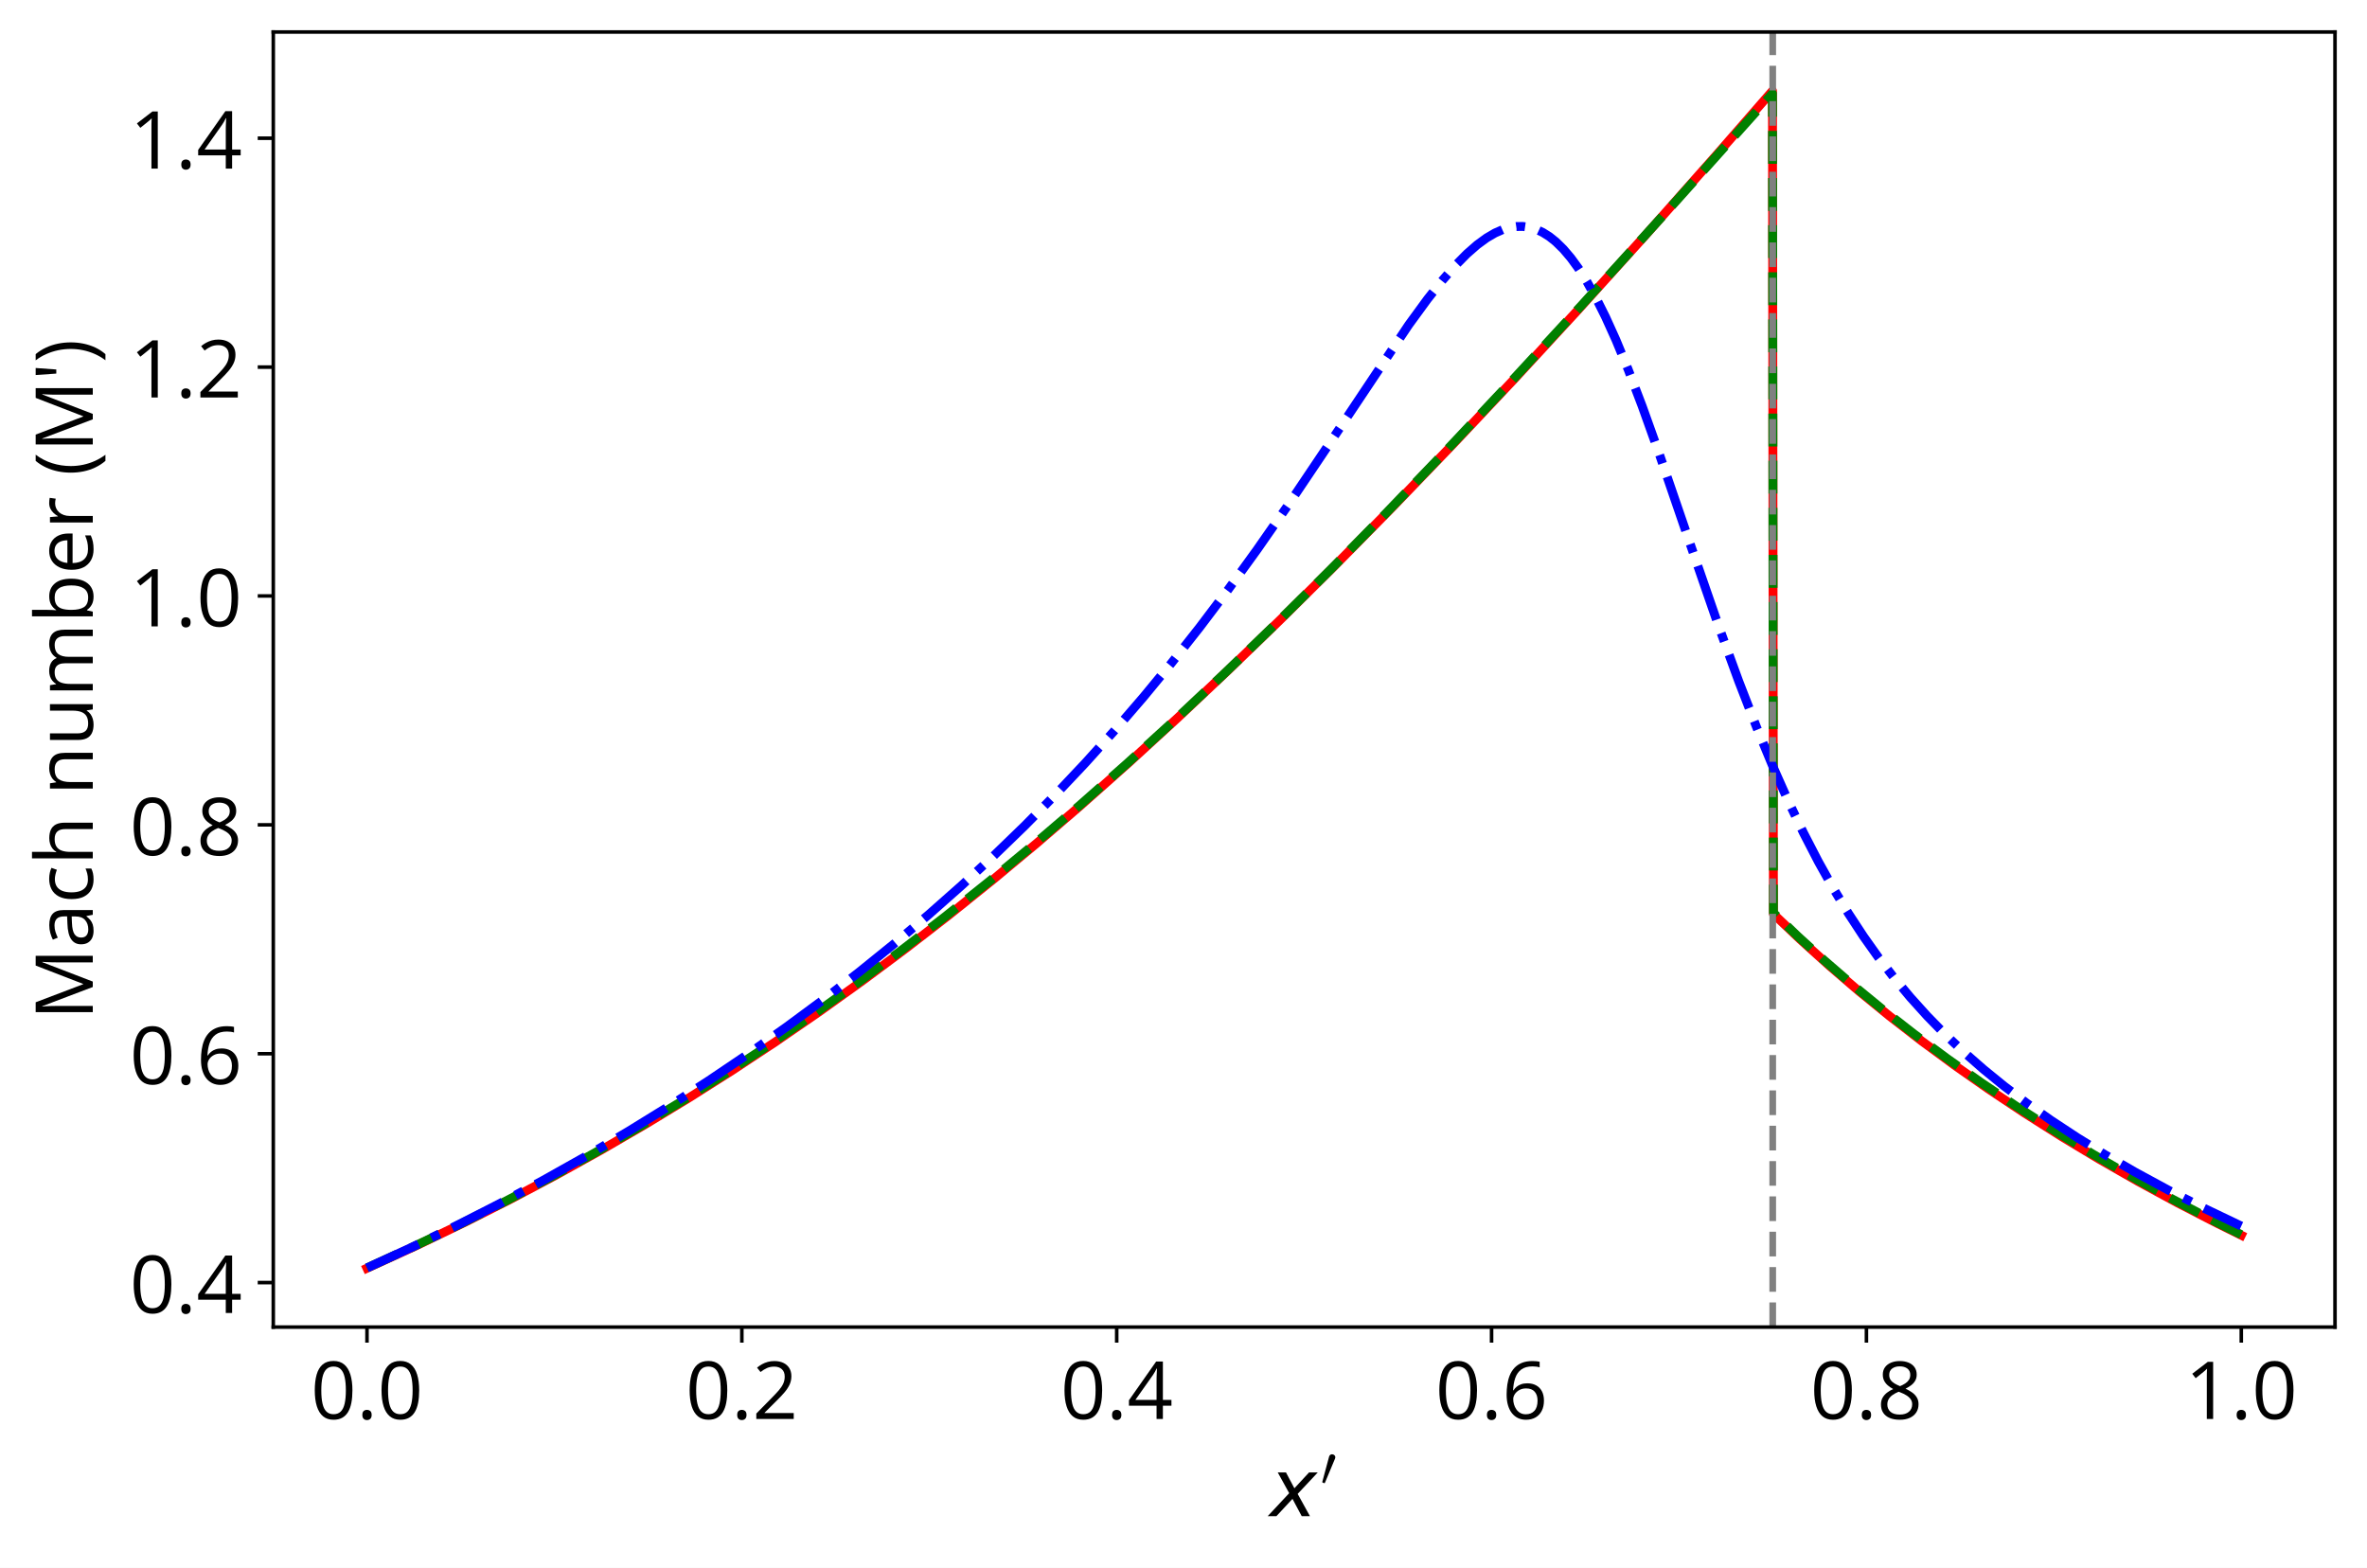
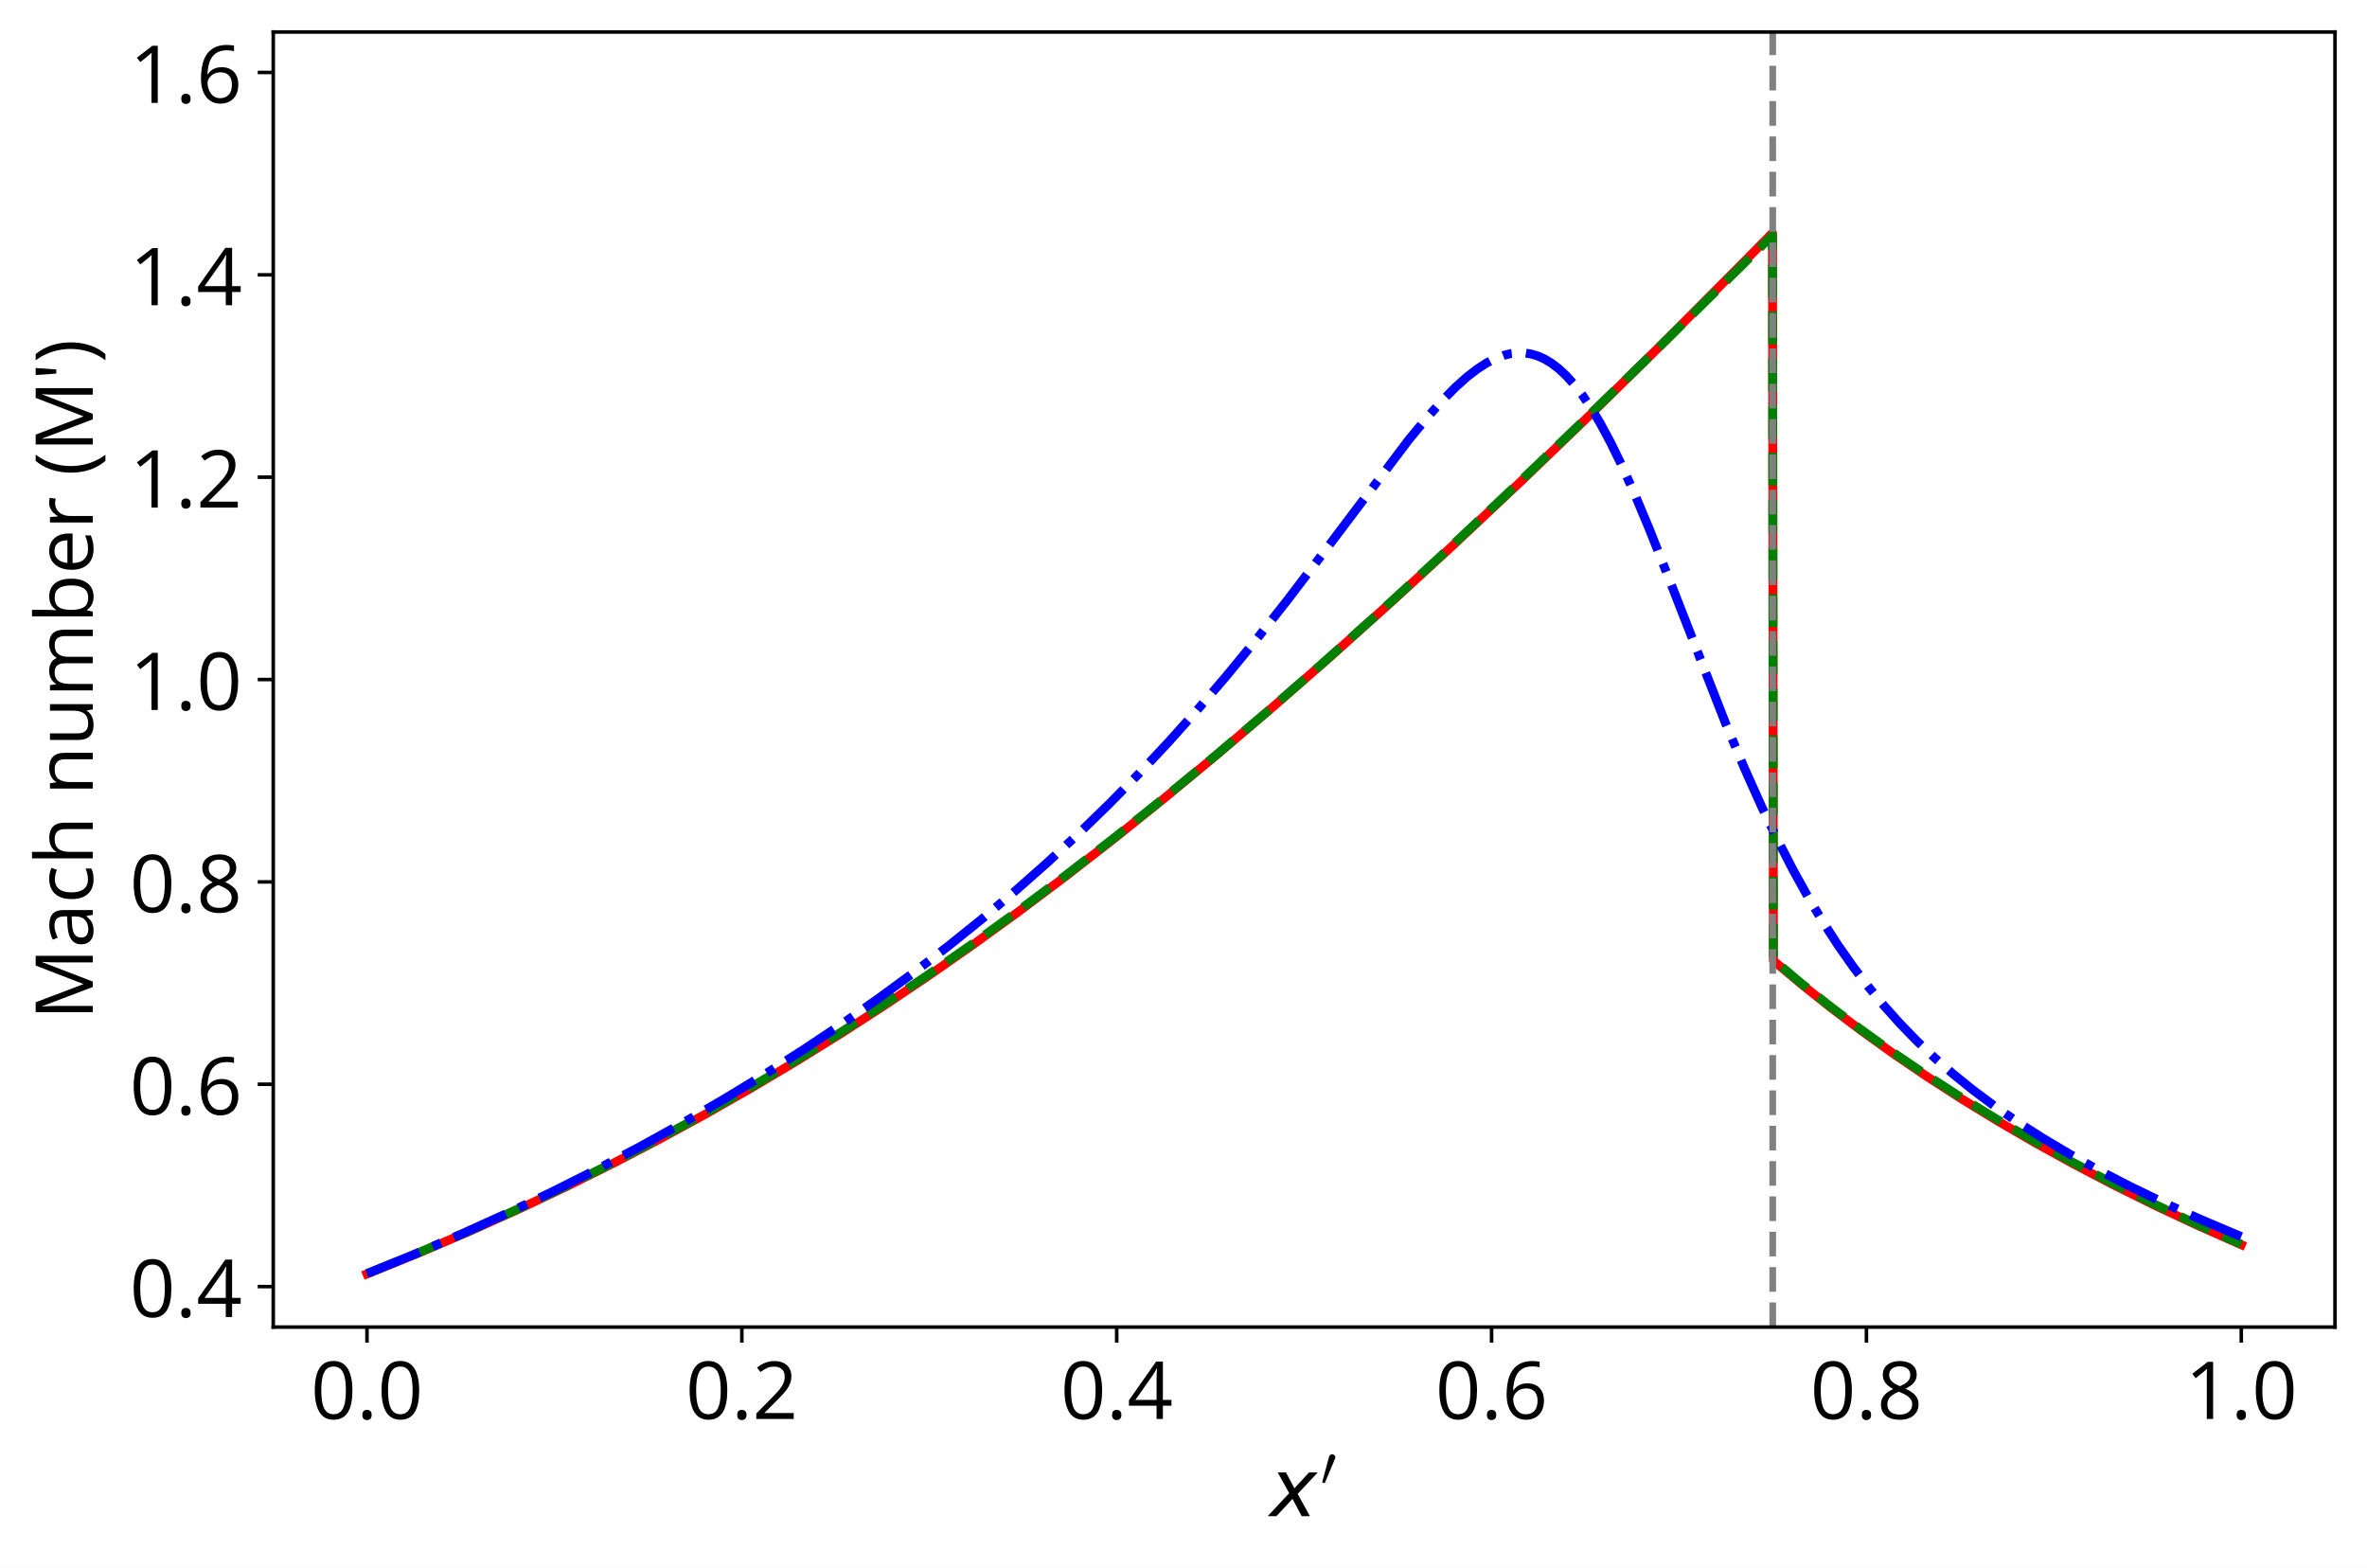
<svg xmlns="http://www.w3.org/2000/svg" xmlns:xlink="http://www.w3.org/1999/xlink" width="532.623pt" height="352.766pt" viewBox="0 0 532.623 352.766" version="1.1">
  <defs>
    <style type="text/css">*{stroke-linejoin: round; stroke-linecap: butt}</style>
  </defs>
  <g id="figure_1">
    <g id="patch_1">
      <path d="M 0 352.766  L 532.623 352.766  L 532.623 0  L 0 0  z " style="fill: #ffffff" />
    </g>
    <g id="axes_1">
      <g id="patch_2">
        <path d="M 61.493 298.6  L 525.423 298.6  L 525.423 7.2  L 61.493 7.2  z " style="fill: #ffffff" />
      </g>
      <g id="matplotlib.axis_1">
        <g id="xtick_1">
          <g id="line2d_1">
            <defs>
-               <path id="m6698d5243b" d="M 0 0  L 0 3.5  " style="stroke: #000000; stroke-width: 0.8" />
+               <path id="m307c780c5c" d="M 0 0  L 0 3.5  " style="stroke: #000000; stroke-width: 0.8" />
            </defs>
            <g>
-               <use xlink:href="#m6698d5243b" x="82.581" y="298.6" style="stroke: #000000; stroke-width: 0.8" />
+               <use xlink:href="#m307c780c5c" x="82.581" y="298.6" style="stroke: #000000; stroke-width: 0.8" />
            </g>
          </g>
          <g id="text_1">
            <g transform="translate(69.9257 319.2772) scale(0.18 -0.18)">
              <defs>
                <path id="OpenSans-Regular-30" d="M 3334 2291  Q 3334 1734 3250 1296  Q 3166 859 2984 556  Q 2803 253 2515 95  Q 2228 -63 1825 -63  Q 1316 -63 983 215  Q 650 494 486 1020  Q 322 1547 322 2291  Q 322 3022 470 3548  Q 619 4075 950 4358  Q 1281 4641 1825 4641  Q 2341 4641 2675 4361  Q 3009 4081 3171 3554  Q 3334 3028 3334 2291  z M 844 2291  Q 844 1653 941 1228  Q 1038 803 1255 592  Q 1472 381 1825 381  Q 2178 381 2395 590  Q 2613 800 2711 1225  Q 2809 1650 2809 2291  Q 2809 2919 2712 3342  Q 2616 3766 2400 3980  Q 2184 4194 1825 4194  Q 1466 4194 1250 3980  Q 1034 3766 939 3342  Q 844 2919 844 2291  z " transform="scale(0.015625)" />
                <path id="OpenSans-Regular-2e" d="M 469 325  Q 469 544 575 636  Q 681 728 834 728  Q 994 728 1103 636  Q 1213 544 1213 325  Q 1213 109 1103 10  Q 994 -88 834 -88  Q 681 -88 575 10  Q 469 109 469 325  z " transform="scale(0.015625)" />
              </defs>
              <use xlink:href="#OpenSans-Regular-30" />
              <use xlink:href="#OpenSans-Regular-2e" transform="translate(57.17773 0)" />
              <use xlink:href="#OpenSans-Regular-30" transform="translate(83.44727 0)" />
            </g>
          </g>
        </g>
        <g id="xtick_2">
          <g id="line2d_2">
            <g>
-               <use xlink:href="#m6698d5243b" x="166.931" y="298.6" style="stroke: #000000; stroke-width: 0.8" />
+               <use xlink:href="#m307c780c5c" x="166.931" y="298.6" style="stroke: #000000; stroke-width: 0.8" />
            </g>
          </g>
          <g id="text_2">
            <g transform="translate(154.2766 319.2772) scale(0.18 -0.18)">
              <defs>
                <path id="OpenSans-Regular-32" d="M 3309 0  L 316 0  L 316 434  L 1538 1675  Q 1878 2019 2111 2287  Q 2344 2556 2466 2817  Q 2588 3078 2588 3391  Q 2588 3778 2358 3983  Q 2128 4188 1753 4188  Q 1425 4188 1172 4075  Q 919 3963 653 3756  L 375 4106  Q 556 4259 770 4378  Q 984 4497 1229 4565  Q 1475 4634 1753 4634  Q 2175 4634 2481 4487  Q 2788 4341 2955 4069  Q 3122 3797 3122 3422  Q 3122 3059 2978 2748  Q 2834 2438 2575 2133  Q 2316 1828 1969 1488  L 975 497  L 975 475  L 3309 475  L 3309 0  z " transform="scale(0.015625)" />
              </defs>
              <use xlink:href="#OpenSans-Regular-30" />
              <use xlink:href="#OpenSans-Regular-2e" transform="translate(57.17773 0)" />
              <use xlink:href="#OpenSans-Regular-32" transform="translate(83.44727 0)" />
            </g>
          </g>
        </g>
        <g id="xtick_3">
          <g id="line2d_3">
            <g>
-               <use xlink:href="#m6698d5243b" x="251.282" y="298.6" style="stroke: #000000; stroke-width: 0.8" />
+               <use xlink:href="#m307c780c5c" x="251.282" y="298.6" style="stroke: #000000; stroke-width: 0.8" />
            </g>
          </g>
          <g id="text_3">
            <g transform="translate(238.6275 319.2772) scale(0.18 -0.18)">
              <defs>
                <path id="OpenSans-Regular-34" d="M 3538 1059  L 2853 1059  L 2853 0  L 2347 0  L 2347 1059  L 138 1059  L 138 1497  L 2313 4594  L 2853 4594  L 2853 1528  L 3538 1528  L 3538 1059  z M 2347 1528  L 2347 3022  Q 2347 3194 2350 3333  Q 2353 3472 2359 3592  Q 2366 3713 2370 3822  Q 2375 3931 2378 4038  L 2353 4038  Q 2294 3913 2217 3773  Q 2141 3634 2063 3525  L 653 1528  L 2347 1528  z " transform="scale(0.015625)" />
              </defs>
              <use xlink:href="#OpenSans-Regular-30" />
              <use xlink:href="#OpenSans-Regular-2e" transform="translate(57.17773 0)" />
              <use xlink:href="#OpenSans-Regular-34" transform="translate(83.44727 0)" />
            </g>
          </g>
        </g>
        <g id="xtick_4">
          <g id="line2d_4">
            <g>
-               <use xlink:href="#m6698d5243b" x="335.633" y="298.6" style="stroke: #000000; stroke-width: 0.8" />
+               <use xlink:href="#m307c780c5c" x="335.633" y="298.6" style="stroke: #000000; stroke-width: 0.8" />
            </g>
          </g>
          <g id="text_4">
            <g transform="translate(322.9784 319.2772) scale(0.18 -0.18)">
              <defs>
                <path id="OpenSans-Regular-36" d="M 363 1953  Q 363 2366 420 2759  Q 478 3153 615 3492  Q 753 3831 990 4087  Q 1228 4344 1583 4489  Q 1938 4634 2434 4634  Q 2575 4634 2737 4620  Q 2900 4606 3006 4575  L 3006 4128  Q 2891 4169 2742 4187  Q 2594 4206 2444 4206  Q 1863 4206 1530 3953  Q 1197 3700 1050 3267  Q 903 2834 881 2294  L 916 2294  Q 1013 2450 1163 2576  Q 1313 2703 1527 2778  Q 1741 2853 2025 2853  Q 2425 2853 2723 2690  Q 3022 2528 3186 2218  Q 3350 1909 3350 1469  Q 3350 997 3175 653  Q 3000 309 2676 123  Q 2353 -63 1906 -63  Q 1572 -63 1290 65  Q 1009 194 801 447  Q 594 700 478 1076  Q 363 1453 363 1953  z M 1900 375  Q 2325 375 2581 647  Q 2838 919 2838 1469  Q 2838 1919 2609 2181  Q 2381 2444 1922 2444  Q 1609 2444 1378 2314  Q 1147 2184 1019 1987  Q 891 1791 891 1588  Q 891 1381 952 1168  Q 1013 956 1138 775  Q 1263 594 1453 484  Q 1644 375 1900 375  z " transform="scale(0.015625)" />
              </defs>
              <use xlink:href="#OpenSans-Regular-30" />
              <use xlink:href="#OpenSans-Regular-2e" transform="translate(57.17773 0)" />
              <use xlink:href="#OpenSans-Regular-36" transform="translate(83.44727 0)" />
            </g>
          </g>
        </g>
        <g id="xtick_5">
          <g id="line2d_5">
            <g>
-               <use xlink:href="#m6698d5243b" x="419.984" y="298.6" style="stroke: #000000; stroke-width: 0.8" />
+               <use xlink:href="#m307c780c5c" x="419.984" y="298.6" style="stroke: #000000; stroke-width: 0.8" />
            </g>
          </g>
          <g id="text_5">
            <g transform="translate(407.3293 319.2772) scale(0.18 -0.18)">
              <defs>
                <path id="OpenSans-Regular-38" d="M 1825 4634  Q 2222 4634 2528 4509  Q 2834 4384 3007 4142  Q 3181 3900 3181 3547  Q 3181 3269 3061 3061  Q 2941 2853 2737 2698  Q 2534 2544 2288 2422  Q 2581 2288 2817 2119  Q 3053 1950 3190 1722  Q 3328 1494 3328 1181  Q 3328 797 3142 517  Q 2956 238 2622 87  Q 2288 -63 1838 -63  Q 1353 -63 1014 82  Q 675 228 498 501  Q 322 775 322 1159  Q 322 1475 456 1708  Q 591 1941 812 2109  Q 1034 2278 1297 2394  Q 1069 2519 880 2678  Q 691 2838 580 3052  Q 469 3266 469 3550  Q 469 3897 645 4139  Q 822 4381 1130 4507  Q 1438 4634 1825 4634  z M 831 1156  Q 831 806 1078 579  Q 1325 353 1825 353  Q 2300 353 2559 579  Q 2819 806 2819 1175  Q 2819 1403 2700 1576  Q 2581 1750 2362 1887  Q 2144 2025 1847 2138  L 1734 2178  Q 1447 2059 1245 1914  Q 1044 1769 937 1584  Q 831 1400 831 1156  z M 1819 4209  Q 1450 4209 1215 4032  Q 981 3856 981 3525  Q 981 3288 1095 3123  Q 1209 2959 1406 2842  Q 1603 2725 1847 2625  Q 2084 2725 2268 2845  Q 2453 2966 2559 3131  Q 2666 3297 2666 3528  Q 2666 3859 2433 4034  Q 2200 4209 1819 4209  z " transform="scale(0.015625)" />
              </defs>
              <use xlink:href="#OpenSans-Regular-30" />
              <use xlink:href="#OpenSans-Regular-2e" transform="translate(57.17773 0)" />
              <use xlink:href="#OpenSans-Regular-38" transform="translate(83.44727 0)" />
            </g>
          </g>
        </g>
        <g id="xtick_6">
          <g id="line2d_6">
            <g>
-               <use xlink:href="#m6698d5243b" x="504.335" y="298.6" style="stroke: #000000; stroke-width: 0.8" />
+               <use xlink:href="#m307c780c5c" x="504.335" y="298.6" style="stroke: #000000; stroke-width: 0.8" />
            </g>
          </g>
          <g id="text_6">
            <g transform="translate(491.6802 319.2772) scale(0.18 -0.18)">
              <defs>
                <path id="OpenSans-Regular-31" d="M 2247 0  L 1741 0  L 1741 3238  Q 1741 3422 1742 3555  Q 1744 3688 1748 3798  Q 1753 3909 1763 4025  Q 1666 3925 1581 3854  Q 1497 3784 1372 3681  L 850 3263  L 578 3616  L 1816 4569  L 2247 4569  L 2247 0  z " transform="scale(0.015625)" />
              </defs>
              <use xlink:href="#OpenSans-Regular-31" />
              <use xlink:href="#OpenSans-Regular-2e" transform="translate(57.17773 0)" />
              <use xlink:href="#OpenSans-Regular-30" transform="translate(83.44727 0)" />
            </g>
          </g>
        </g>
        <g id="text_7">
          <g transform="translate(285.7178 341.2603) scale(0.18 -0.18)">
            <defs>
              <path id="DejaVuSans-Oblique-78" d="M 3841 3500  L 2234 1784  L 3219 0  L 2559 0  L 1819 1388  L 531 0  L -166 0  L 1556 1844  L 641 3500  L 1300 3500  L 1972 2234  L 3144 3500  L 3841 3500  z " transform="scale(0.015625)" />
              <path id="Cmsy10-30" d="M 225 347  Q 184 359 184 409  L 966 3316  Q 1003 3434 1093 3506  Q 1184 3578 1300 3578  Q 1450 3578 1564 3479  Q 1678 3381 1678 3231  Q 1678 3166 1644 3084  L 488 319  Q 466 275 428 275  Q 394 275 320 306  Q 247 338 225 347  z " transform="scale(0.015625)" />
            </defs>
            <use xlink:href="#DejaVuSans-Oblique-78" transform="translate(0 0.584375)" />
            <use xlink:href="#Cmsy10-30" transform="translate(63.64583 38.86563) scale(0.7)" />
          </g>
        </g>
      </g>
      <g id="matplotlib.axis_2">
        <g id="ytick_1">
          <g id="line2d_7">
            <defs>
-               <path id="ma03e118d3f" d="M 0 0  L -3.5 0  " style="stroke: #000000; stroke-width: 0.8" />
+               <path id="m75b670aa72" d="M 0 0  L -3.5 0  " style="stroke: #000000; stroke-width: 0.8" />
            </defs>
            <g>
-               <use xlink:href="#ma03e118d3f" x="61.493" y="288.589" style="stroke: #000000; stroke-width: 0.8" />
+               <use xlink:href="#m75b670aa72" x="61.493" y="289.494" style="stroke: #000000; stroke-width: 0.8" />
            </g>
          </g>
          <g id="text_8">
-             <g transform="translate(29.18313 295.4276) scale(0.18 -0.18)">
+             <g transform="translate(29.18313 296.3323) scale(0.18 -0.18)">
              <use xlink:href="#OpenSans-Regular-30" />
              <use xlink:href="#OpenSans-Regular-2e" transform="translate(57.17773 0)" />
              <use xlink:href="#OpenSans-Regular-34" transform="translate(83.44727 0)" />
            </g>
          </g>
        </g>
        <g id="ytick_2">
          <g id="line2d_8">
            <g>
-               <use xlink:href="#ma03e118d3f" x="61.493" y="237.091" style="stroke: #000000; stroke-width: 0.8" />
+               <use xlink:href="#m75b670aa72" x="61.493" y="243.963" style="stroke: #000000; stroke-width: 0.8" />
            </g>
          </g>
          <g id="text_9">
-             <g transform="translate(29.18313 243.9299) scale(0.18 -0.18)">
+             <g transform="translate(29.18313 250.8011) scale(0.18 -0.18)">
              <use xlink:href="#OpenSans-Regular-30" />
              <use xlink:href="#OpenSans-Regular-2e" transform="translate(57.17773 0)" />
              <use xlink:href="#OpenSans-Regular-36" transform="translate(83.44727 0)" />
            </g>
          </g>
        </g>
        <g id="ytick_3">
          <g id="line2d_9">
            <g>
-               <use xlink:href="#ma03e118d3f" x="61.493" y="185.594" style="stroke: #000000; stroke-width: 0.8" />
+               <use xlink:href="#m75b670aa72" x="61.493" y="198.431" style="stroke: #000000; stroke-width: 0.8" />
            </g>
          </g>
          <g id="text_10">
-             <g transform="translate(29.18313 192.4321) scale(0.18 -0.18)">
+             <g transform="translate(29.18313 205.2698) scale(0.18 -0.18)">
              <use xlink:href="#OpenSans-Regular-30" />
              <use xlink:href="#OpenSans-Regular-2e" transform="translate(57.17773 0)" />
              <use xlink:href="#OpenSans-Regular-38" transform="translate(83.44727 0)" />
            </g>
          </g>
        </g>
        <g id="ytick_4">
          <g id="line2d_10">
            <g>
-               <use xlink:href="#ma03e118d3f" x="61.493" y="134.096" style="stroke: #000000; stroke-width: 0.8" />
+               <use xlink:href="#m75b670aa72" x="61.493" y="152.9" style="stroke: #000000; stroke-width: 0.8" />
            </g>
          </g>
          <g id="text_11">
-             <g transform="translate(29.18313 140.9344) scale(0.18 -0.18)">
+             <g transform="translate(29.18313 159.7386) scale(0.18 -0.18)">
              <use xlink:href="#OpenSans-Regular-31" />
              <use xlink:href="#OpenSans-Regular-2e" transform="translate(57.17773 0)" />
              <use xlink:href="#OpenSans-Regular-30" transform="translate(83.44727 0)" />
            </g>
          </g>
        </g>
        <g id="ytick_5">
          <g id="line2d_11">
            <g>
-               <use xlink:href="#ma03e118d3f" x="61.493" y="82.598" style="stroke: #000000; stroke-width: 0.8" />
+               <use xlink:href="#m75b670aa72" x="61.493" y="107.369" style="stroke: #000000; stroke-width: 0.8" />
            </g>
          </g>
          <g id="text_12">
-             <g transform="translate(29.18313 89.43673) scale(0.18 -0.18)">
+             <g transform="translate(29.18313 114.2073) scale(0.18 -0.18)">
              <use xlink:href="#OpenSans-Regular-31" />
              <use xlink:href="#OpenSans-Regular-2e" transform="translate(57.17773 0)" />
              <use xlink:href="#OpenSans-Regular-32" transform="translate(83.44727 0)" />
            </g>
          </g>
        </g>
        <g id="ytick_6">
          <g id="line2d_12">
            <g>
-               <use xlink:href="#ma03e118d3f" x="61.493" y="31.1" style="stroke: #000000; stroke-width: 0.8" />
+               <use xlink:href="#m75b670aa72" x="61.493" y="61.837" style="stroke: #000000; stroke-width: 0.8" />
            </g>
          </g>
          <g id="text_13">
-             <g transform="translate(29.18313 37.93902) scale(0.18 -0.18)">
+             <g transform="translate(29.18313 68.67609) scale(0.18 -0.18)">
              <use xlink:href="#OpenSans-Regular-31" />
              <use xlink:href="#OpenSans-Regular-2e" transform="translate(57.17773 0)" />
              <use xlink:href="#OpenSans-Regular-34" transform="translate(83.44727 0)" />
            </g>
          </g>
        </g>
-         <g id="text_14">
+         <g id="ytick_7">
+           <g id="line2d_13">
+             <g>
+               <use xlink:href="#m75b670aa72" x="61.493" y="16.306" style="stroke: #000000; stroke-width: 0.8" />
+             </g>
+           </g>
+           <g id="text_14">
+             <g transform="translate(29.18313 23.14484) scale(0.18 -0.18)">
+               <use xlink:href="#OpenSans-Regular-31" />
+               <use xlink:href="#OpenSans-Regular-2e" transform="translate(57.17773 0)" />
+               <use xlink:href="#OpenSans-Regular-36" transform="translate(83.44727 0)" />
+             </g>
+           </g>
+         </g>
+         <g id="text_15">
          <g transform="translate(20.87719 229.4914) rotate(-90) scale(0.18 -0.18)">
            <defs>
              <path id="OpenSans-Regular-4d" d="M 2634 0  L 1100 4044  L 1075 4044  Q 1088 3916 1097 3731  Q 1106 3547 1112 3330  Q 1119 3113 1119 2888  L 1119 0  L 625 0  L 625 4569  L 1413 4569  L 2859 769  L 2881 769  L 4350 4569  L 5131 4569  L 5131 0  L 4606 0  L 4606 2925  Q 4606 3128 4612 3333  Q 4619 3538 4628 3720  Q 4638 3903 4647 4038  L 4622 4038  L 3069 0  L 2634 0  z " transform="scale(0.015625)" />
              <path id="OpenSans-Regular-61" d="M 1828 3481  Q 2441 3481 2737 3206  Q 3034 2931 3034 2328  L 3034 0  L 2656 0  L 2556 506  L 2531 506  Q 2388 319 2231 192  Q 2075 66 1870 1  Q 1666 -63 1369 -63  Q 1056 -63 814 46  Q 572 156 433 378  Q 294 600 294 941  Q 294 1453 700 1728  Q 1106 2003 1938 2028  L 2528 2053  L 2528 2263  Q 2528 2706 2337 2884  Q 2147 3063 1800 3063  Q 1531 3063 1287 2984  Q 1044 2906 825 2800  L 666 3194  Q 897 3313 1197 3397  Q 1497 3481 1828 3481  z M 2522 1688  L 2000 1666  Q 1359 1641 1096 1456  Q 834 1272 834 934  Q 834 641 1012 500  Q 1191 359 1484 359  Q 1941 359 2231 612  Q 2522 866 2522 1372  L 2522 1688  z " transform="scale(0.015625)" />
              <path id="OpenSans-Regular-63" d="M 1919 -63  Q 1456 -63 1103 128  Q 750 319 553 709  Q 356 1100 356 1694  Q 356 2316 564 2711  Q 772 3106 1137 3297  Q 1503 3488 1969 3488  Q 2225 3488 2464 3436  Q 2703 3384 2856 3306  L 2700 2872  Q 2544 2934 2339 2984  Q 2134 3034 1956 3034  Q 1600 3034 1364 2881  Q 1128 2728 1011 2431  Q 894 2134 894 1700  Q 894 1284 1008 990  Q 1122 697 1348 542  Q 1575 388 1916 388  Q 2188 388 2406 445  Q 2625 503 2803 581  L 2803 119  Q 2631 31 2420 -16  Q 2209 -63 1919 -63  z " transform="scale(0.015625)" />
              <path id="OpenSans-Regular-68" d="M 1066 4863  L 1066 3409  Q 1066 3284 1059 3157  Q 1053 3031 1038 2925  L 1072 2925  Q 1178 3106 1342 3229  Q 1506 3353 1715 3417  Q 1925 3481 2159 3481  Q 2572 3481 2848 3350  Q 3125 3219 3264 2944  Q 3403 2669 3403 2231  L 3403 0  L 2891 0  L 2891 2197  Q 2891 2625 2695 2837  Q 2500 3050 2097 3050  Q 1716 3050 1489 2904  Q 1263 2759 1164 2478  Q 1066 2197 1066 1791  L 1066 0  L 547 0  L 547 4863  L 1066 4863  z " transform="scale(0.015625)" />
              <path id="OpenSans-Regular-20" transform="scale(0.015625)" />
              <path id="OpenSans-Regular-6e" d="M 2169 3488  Q 2778 3488 3090 3189  Q 3403 2891 3403 2231  L 3403 0  L 2891 0  L 2891 2197  Q 2891 2625 2695 2837  Q 2500 3050 2097 3050  Q 1528 3050 1297 2728  Q 1066 2406 1066 1794  L 1066 0  L 547 0  L 547 3425  L 966 3425  L 1044 2931  L 1072 2931  Q 1181 3113 1350 3236  Q 1519 3359 1728 3423  Q 1938 3488 2169 3488  z " transform="scale(0.015625)" />
              <path id="OpenSans-Regular-75" d="M 3375 3425  L 3375 0  L 2950 0  L 2875 481  L 2847 481  Q 2741 303 2572 181  Q 2403 59 2192 -2  Q 1981 -63 1744 -63  Q 1338 -63 1063 68  Q 788 200 648 475  Q 509 750 509 1181  L 509 3425  L 1034 3425  L 1034 1219  Q 1034 791 1228 580  Q 1422 369 1819 369  Q 2200 369 2426 512  Q 2653 656 2753 936  Q 2853 1216 2853 1622  L 2853 3425  L 3375 3425  z " transform="scale(0.015625)" />
              <path id="OpenSans-Regular-6d" d="M 4266 3488  Q 4831 3488 5118 3192  Q 5406 2897 5406 2244  L 5406 0  L 4894 0  L 4894 2219  Q 4894 2634 4714 2842  Q 4534 3050 4181 3050  Q 3684 3050 3459 2762  Q 3234 2475 3234 1916  L 3234 0  L 2719 0  L 2719 2219  Q 2719 2497 2639 2681  Q 2559 2866 2401 2958  Q 2244 3050 2003 3050  Q 1663 3050 1456 2909  Q 1250 2769 1158 2492  Q 1066 2216 1066 1813  L 1066 0  L 547 0  L 547 3425  L 966 3425  L 1044 2941  L 1072 2941  Q 1175 3119 1331 3241  Q 1488 3363 1681 3425  Q 1875 3488 2094 3488  Q 2484 3488 2748 3342  Q 3013 3197 3131 2900  L 3159 2900  Q 3328 3197 3622 3342  Q 3916 3488 4266 3488  z " transform="scale(0.015625)" />
              <path id="OpenSans-Regular-62" d="M 1066 4863  L 1066 3647  Q 1066 3438 1055 3241  Q 1044 3044 1038 2934  L 1066 2934  Q 1206 3166 1472 3325  Q 1738 3484 2150 3484  Q 2794 3484 3176 3039  Q 3559 2594 3559 1716  Q 3559 1138 3384 741  Q 3209 344 2890 140  Q 2572 -63 2138 -63  Q 1731 -63 1470 89  Q 1209 241 1069 459  L 1028 459  L 922 0  L 547 0  L 547 4863  L 1066 4863  z M 2066 3050  Q 1694 3050 1475 2904  Q 1256 2759 1161 2467  Q 1066 2175 1066 1728  L 1066 1700  Q 1066 1053 1281 711  Q 1497 369 2066 369  Q 2544 369 2783 719  Q 3022 1069 3022 1719  Q 3022 2381 2786 2715  Q 2550 3050 2066 3050  z " transform="scale(0.015625)" />
              <path id="OpenSans-Regular-65" d="M 1866 3488  Q 2303 3488 2615 3294  Q 2928 3100 3093 2751  Q 3259 2403 3259 1938  L 3259 1616  L 894 1616  Q 903 1013 1193 697  Q 1484 381 2013 381  Q 2338 381 2588 440  Q 2838 500 3106 616  L 3106 159  Q 2847 44 2592 -9  Q 2338 -63 1991 -63  Q 1497 -63 1130 139  Q 763 341 559 731  Q 356 1122 356 1688  Q 356 2241 542 2645  Q 728 3050 1067 3269  Q 1406 3488 1866 3488  z M 1859 3063  Q 1444 3063 1197 2791  Q 950 2519 903 2031  L 2716 2031  Q 2713 2338 2620 2570  Q 2528 2803 2340 2933  Q 2153 3063 1859 3063  z " transform="scale(0.015625)" />
              <path id="OpenSans-Regular-72" d="M 2103 3488  Q 2206 3488 2318 3477  Q 2431 3466 2519 3447  L 2453 2966  Q 2369 2988 2266 3000  Q 2163 3013 2072 3013  Q 1866 3013 1683 2930  Q 1500 2847 1362 2692  Q 1225 2538 1147 2320  Q 1069 2103 1069 1838  L 1069 0  L 547 0  L 547 3425  L 978 3425  L 1034 2794  L 1056 2794  Q 1163 2984 1313 3142  Q 1463 3300 1661 3394  Q 1859 3488 2103 3488  z " transform="scale(0.015625)" />
              <path id="OpenSans-Regular-28" d="M 256 1753  Q 256 2281 357 2781  Q 459 3281 668 3734  Q 878 4188 1197 4569  L 1694 4569  Q 1241 3975 1012 3250  Q 784 2525 784 1759  Q 784 1259 886 773  Q 988 288 1189 -162  Q 1391 -613 1688 -1013  L 1197 -1013  Q 878 -638 668 -195  Q 459 247 357 740  Q 256 1234 256 1753  z " transform="scale(0.015625)" />
              <path id="OpenSans-Regular-27" d="M 984 4569  L 866 2919  L 538 2919  L 422 4569  L 984 4569  z " transform="scale(0.015625)" />
              <path id="OpenSans-Regular-29" d="M 1631 1759  Q 1631 1238 1529 742  Q 1428 247 1220 -197  Q 1013 -641 691 -1013  L 200 -1013  Q 500 -616 701 -162  Q 903 291 1004 777  Q 1106 1263 1106 1763  Q 1106 2272 1003 2765  Q 900 3259 698 3715  Q 497 4172 194 4569  L 691 4569  Q 1013 4184 1220 3732  Q 1428 3281 1529 2782  Q 1631 2284 1631 1759  z " transform="scale(0.015625)" />
            </defs>
            <use xlink:href="#OpenSans-Regular-4d" />
            <use xlink:href="#OpenSans-Regular-61" transform="translate(89.94141 0)" />
            <use xlink:href="#OpenSans-Regular-63" transform="translate(145.5078 0)" />
            <use xlink:href="#OpenSans-Regular-68" transform="translate(193.4082 0)" />
            <use xlink:href="#OpenSans-Regular-20" transform="translate(254.7363 0)" />
            <use xlink:href="#OpenSans-Regular-6e" transform="translate(280.7129 0)" />
            <use xlink:href="#OpenSans-Regular-75" transform="translate(342.041 0)" />
            <use xlink:href="#OpenSans-Regular-6d" transform="translate(403.3691 0)" />
            <use xlink:href="#OpenSans-Regular-62" transform="translate(495.9473 0)" />
            <use xlink:href="#OpenSans-Regular-65" transform="translate(557.1289 0)" />
            <use xlink:href="#OpenSans-Regular-72" transform="translate(613.2812 0)" />
            <use xlink:href="#OpenSans-Regular-20" transform="translate(654.1504 0)" />
            <use xlink:href="#OpenSans-Regular-28" transform="translate(680.127 0)" />
            <use xlink:href="#OpenSans-Regular-4d" transform="translate(709.6191 0)" />
            <use xlink:href="#OpenSans-Regular-27" transform="translate(799.5605 0)" />
            <use xlink:href="#OpenSans-Regular-29" transform="translate(821.4844 0)" />
          </g>
        </g>
      </g>
-       <g id="line2d_13">
-         <path d="M 82.581 285.355  L 93.763 280.237  L 104.734 274.956  L 114.861 269.837  L 125.199 264.357  L 135.115 258.85  L 145.031 253.089  L 154.948 247.069  L 164.653 240.92  L 174.569 234.369  L 184.485 227.54  L 194.401 220.427  L 203.896 213.346  L 213.601 205.83  L 223.517 197.862  L 233.222 189.784  L 243.138 181.253  L 253.899 171.693  L 264.87 161.641  L 276.474 150.698  L 288.078 139.463  L 300.315 127.321  L 313.396 114.032  L 327.532 99.332  L 341.245 84.75  L 354.959 69.866  L 370.15 53.045  L 386.185 34.946  L 398.844 20.445  L 399.055 205.635  L 405.173 211.453  L 411.714 217.36  L 418.254 222.972  L 425.217 228.651  L 432.39 234.212  L 439.774 239.655  L 447.37 244.983  L 455.387 250.332  L 463.826 255.682  L 472.266 260.766  L 481.127 265.836  L 489.988 270.65  L 499.061 275.327  L 504.335 277.934  L 504.335 277.934  " clip-path="url(#pa6b7d76bdb)" style="fill: none; stroke: #ff0000; stroke-width: 2; stroke-linecap: square" />
-       </g>
      <g id="line2d_14">
-         <path d="M 82.581 285.278  L 93.13 280.452  L 103.468 275.481  L 113.806 270.261  L 123.933 264.897  L 133.849 259.397  L 143.766 253.644  L 153.682 247.632  L 163.598 241.355  L 173.303 234.95  L 183.008 228.282  L 192.714 221.349  L 202.63 213.989  L 212.546 206.35  L 222.462 198.432  L 232.589 190.063  L 242.927 181.227  L 253.477 171.915  L 264.237 162.118  L 275.419 151.631  L 287.023 140.435  L 299.049 128.517  L 311.708 115.654  L 325.211 101.611  L 339.769 86.145  L 356.014 68.552  L 374.792 47.875  L 398.633 21.27  L 398.844 21.033  L 399.055 205.393  L 404.54 210.669  L 410.448 216.05  L 416.777 221.519  L 423.529 227.06  L 430.702 232.656  L 438.086 238.137  L 445.893 243.653  L 453.91 249.047  L 462.35 254.452  L 471 259.723  L 479.861 264.861  L 488.933 269.863  L 498.217 274.73  L 504.335 277.806  L 504.335 277.806  " clip-path="url(#pa6b7d76bdb)" style="fill: none; stroke-dasharray: 7.4,3.2; stroke-dashoffset: 0; stroke: #008000; stroke-width: 2" />
+         <path d="M 82.581 286.634  L 94.396 281.846  L 106 276.886  L 117.182 271.847  L 127.731 266.847  L 138.069 261.707  L 148.196 256.433  L 158.534 250.802  L 169.083 244.79  L 179.422 238.632  L 189.549 232.338  L 199.254 226.058  L 208.959 219.532  L 218.875 212.608  L 229.214 205.115  L 239.974 197.027  L 250.945 188.488  L 262.127 179.5  L 273.942 169.713  L 286.601 158.923  L 299.471 147.659  L 313.607 134.968  L 326.899 122.753  L 342.722 107.867  L 358.124 93.038  L 373.948 77.477  L 392.936 58.418  L 398.844 52.417  L 399.055 216.151  L 405.384 221.468  L 411.925 226.681  L 418.887 231.946  L 426.271 237.239  L 433.656 242.259  L 441.462 247.297  L 449.48 252.208  L 457.919 257.114  L 466.569 261.885  L 475.641 266.629  L 484.925 271.228  L 494.419 275.679  L 503.913 279.891  L 504.335 280.073  L 504.335 280.073  " clip-path="url(#p5b13e069d5)" style="fill: none; stroke: #ff0000; stroke-width: 2; stroke-linecap: square" />
      </g>
      <g id="line2d_15">
-         <path d="M 82.581 285.29  L 92.708 280.628  L 102.624 275.821  L 112.329 270.875  L 122.245 265.568  L 131.951 260.116  L 141.445 254.524  L 150.728 248.797  L 159.589 243.077  L 168.451 237.094  L 177.101 230.981  L 185.329 224.9  L 193.346 218.707  L 201.364 212.227  L 208.959 205.804  L 216.344 199.273  L 223.517 192.638  L 230.479 185.903  L 237.442 178.856  L 244.193 171.702  L 250.734 164.451  L 257.274 156.865  L 263.604 149.187  L 269.933 141.164  L 276.263 132.789  L 282.803 123.767  L 289.766 113.774  L 297.783 101.851  L 316.982 73.099  L 321.202 67.323  L 324.578 63.062  L 327.532 59.688  L 330.063 57.124  L 332.384 55.092  L 334.494 53.547  L 336.393 52.434  L 338.081 51.688  L 339.769 51.187  L 341.245 50.965  L 342.722 50.956  L 344.199 51.169  L 345.676 51.614  L 347.153 52.298  L 348.63 53.227  L 350.107 54.406  L 351.795 56.061  L 353.482 58.047  L 355.17 60.359  L 357.069 63.342  L 359.179 67.113  L 361.289 71.337  L 363.61 76.463  L 366.352 83.092  L 369.517 91.374  L 373.315 101.969  L 379.644 120.417  L 386.818 141.143  L 391.248 153.277  L 395.257 163.608  L 398.844 172.259  L 402.43 180.322  L 405.806 187.369  L 409.182 193.903  L 412.558 199.945  L 415.933 205.524  L 419.309 210.674  L 422.685 215.431  L 426.271 220.095  L 429.858 224.398  L 433.656 228.608  L 437.665 232.711  L 441.884 236.704  L 446.315 240.587  L 450.956 244.366  L 456.02 248.201  L 461.506 252.071  L 467.413 255.961  L 473.743 259.86  L 480.494 263.759  L 487.878 267.76  L 495.685 271.734  L 503.913 275.672  L 504.335 275.867  L 504.335 275.867  " clip-path="url(#pa6b7d76bdb)" style="fill: none; stroke-dasharray: 12.8,3.2,2,3.2; stroke-dashoffset: 0; stroke: #0000ff; stroke-width: 2" />
+         <path d="M 82.581 286.567  L 93.763 282.037  L 104.734 277.352  L 115.494 272.514  L 126.043 267.531  L 136.592 262.3  L 146.93 256.927  L 157.268 251.302  L 167.607 245.421  L 177.734 239.407  L 187.861 233.138  L 198.199 226.475  L 208.537 219.543  L 218.875 212.343  L 229.425 204.722  L 239.974 196.829  L 250.734 188.503  L 261.916 179.566  L 273.309 170.173  L 285.124 160.143  L 297.361 149.463  L 310.231 137.936  L 323.945 125.355  L 338.925 111.305  L 355.592 95.357  L 374.792 76.669  L 398.844 52.937  L 399.055 215.937  L 404.751 220.776  L 411.081 225.854  L 417.832 230.977  L 425.006 236.133  L 432.601 241.31  L 440.407 246.362  L 448.636 251.422  L 457.075 256.353  L 465.936 261.273  L 475.008 266.055  L 484.503 270.805  L 494.208 275.409  L 504.124 279.868  L 504.335 279.96  L 504.335 279.96  " clip-path="url(#p5b13e069d5)" style="fill: none; stroke-dasharray: 7.4,3.2; stroke-dashoffset: 0; stroke: #008000; stroke-width: 2" />
      </g>
      <g id="line2d_16">
-         <path d="M 398.897 298.6  L 398.897 7.2  " clip-path="url(#pa6b7d76bdb)" style="fill: none; stroke-dasharray: 5.55,2.4; stroke-dashoffset: 0; stroke: #808080; stroke-width: 1.5" />
+         <path d="M 82.581 286.577  L 93.13 282.279  L 103.679 277.74  L 114.017 273.05  L 124.144 268.215  L 134.271 263.132  L 143.977 258.018  L 153.471 252.771  L 162.965 247.268  L 172.037 241.754  L 180.899 236.109  L 189.549 230.332  L 197.777 224.574  L 205.583 218.855  L 213.39 212.867  L 220.985 206.76  L 228.581 200.356  L 235.754 194.011  L 242.716 187.558  L 249.468 181.002  L 256.219 174.134  L 262.76 167.165  L 269.3 159.873  L 275.841 152.248  L 282.592 144.03  L 289.555 135.205  L 297.572 124.672  L 316.982 98.97  L 321.202 93.863  L 324.578 90.096  L 327.532 87.113  L 330.063 84.846  L 332.384 83.049  L 334.494 81.684  L 336.393 80.7  L 338.292 79.972  L 339.98 79.558  L 341.667 79.379  L 343.144 79.426  L 344.621 79.672  L 346.098 80.126  L 347.575 80.792  L 349.052 81.676  L 350.74 82.958  L 352.427 84.531  L 354.115 86.395  L 356.014 88.835  L 357.913 91.627  L 360.023 95.125  L 362.344 99.42  L 364.875 104.586  L 367.829 111.156  L 371.205 119.228  L 375.847 130.964  L 388.295 162.772  L 392.514 172.807  L 396.312 181.296  L 399.899 188.793  L 403.485 195.767  L 406.861 201.855  L 410.237 207.493  L 413.612 212.704  L 416.988 217.515  L 420.364 221.956  L 423.951 226.306  L 427.537 230.313  L 431.335 234.223  L 435.344 238.025  L 439.563 241.713  L 443.994 245.287  L 448.847 248.906  L 454.121 252.542  L 459.607 256.049  L 465.725 259.687  L 472.266 263.309  L 479.228 266.91  L 486.824 270.586  L 495.052 274.314  L 503.702 277.986  L 504.335 278.246  L 504.335 278.246  " clip-path="url(#p5b13e069d5)" style="fill: none; stroke-dasharray: 12.8,3.2,2,3.2; stroke-dashoffset: 0; stroke: #0000ff; stroke-width: 2" />
+       </g>
+       <g id="line2d_17">
+         <path d="M 398.897 298.6  L 398.897 7.2  " clip-path="url(#p5b13e069d5)" style="fill: none; stroke-dasharray: 5.55,2.4; stroke-dashoffset: 0; stroke: #808080; stroke-width: 1.5" />
      </g>
      <g id="patch_3">
        <path d="M 61.493 298.6  L 61.493 7.2  " style="fill: none; stroke: #000000; stroke-width: 0.8; stroke-linejoin: miter; stroke-linecap: square" />
      </g>
      <g id="patch_4">
        <path d="M 525.423 298.6  L 525.423 7.2  " style="fill: none; stroke: #000000; stroke-width: 0.8; stroke-linejoin: miter; stroke-linecap: square" />
      </g>
      <g id="patch_5">
        <path d="M 61.493 298.6  L 525.423 298.6  " style="fill: none; stroke: #000000; stroke-width: 0.8; stroke-linejoin: miter; stroke-linecap: square" />
      </g>
      <g id="patch_6">
        <path d="M 61.493 7.2  L 525.423 7.2  " style="fill: none; stroke: #000000; stroke-width: 0.8; stroke-linejoin: miter; stroke-linecap: square" />
      </g>
    </g>
  </g>
  <defs>
-     <clipPath id="pa6b7d76bdb">
+     <clipPath id="p5b13e069d5">
      <rect x="61.493" y="7.2" width="463.93" height="291.4" />
    </clipPath>
  </defs>
</svg>
